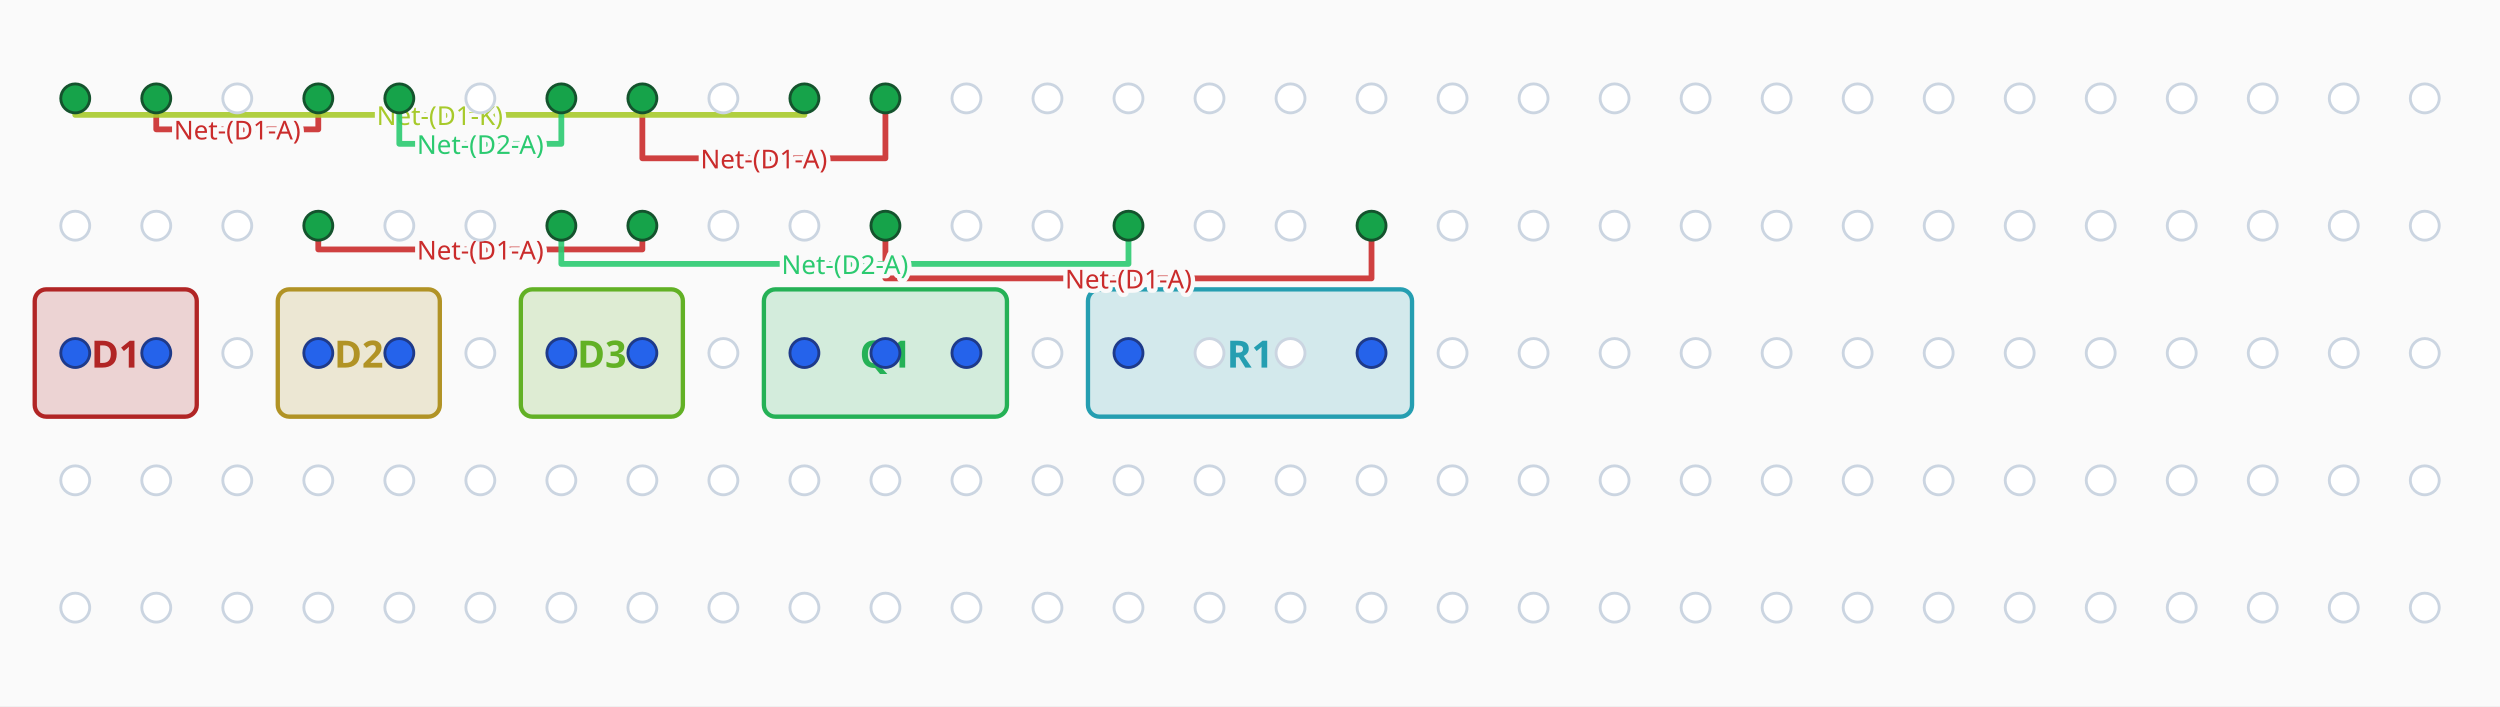
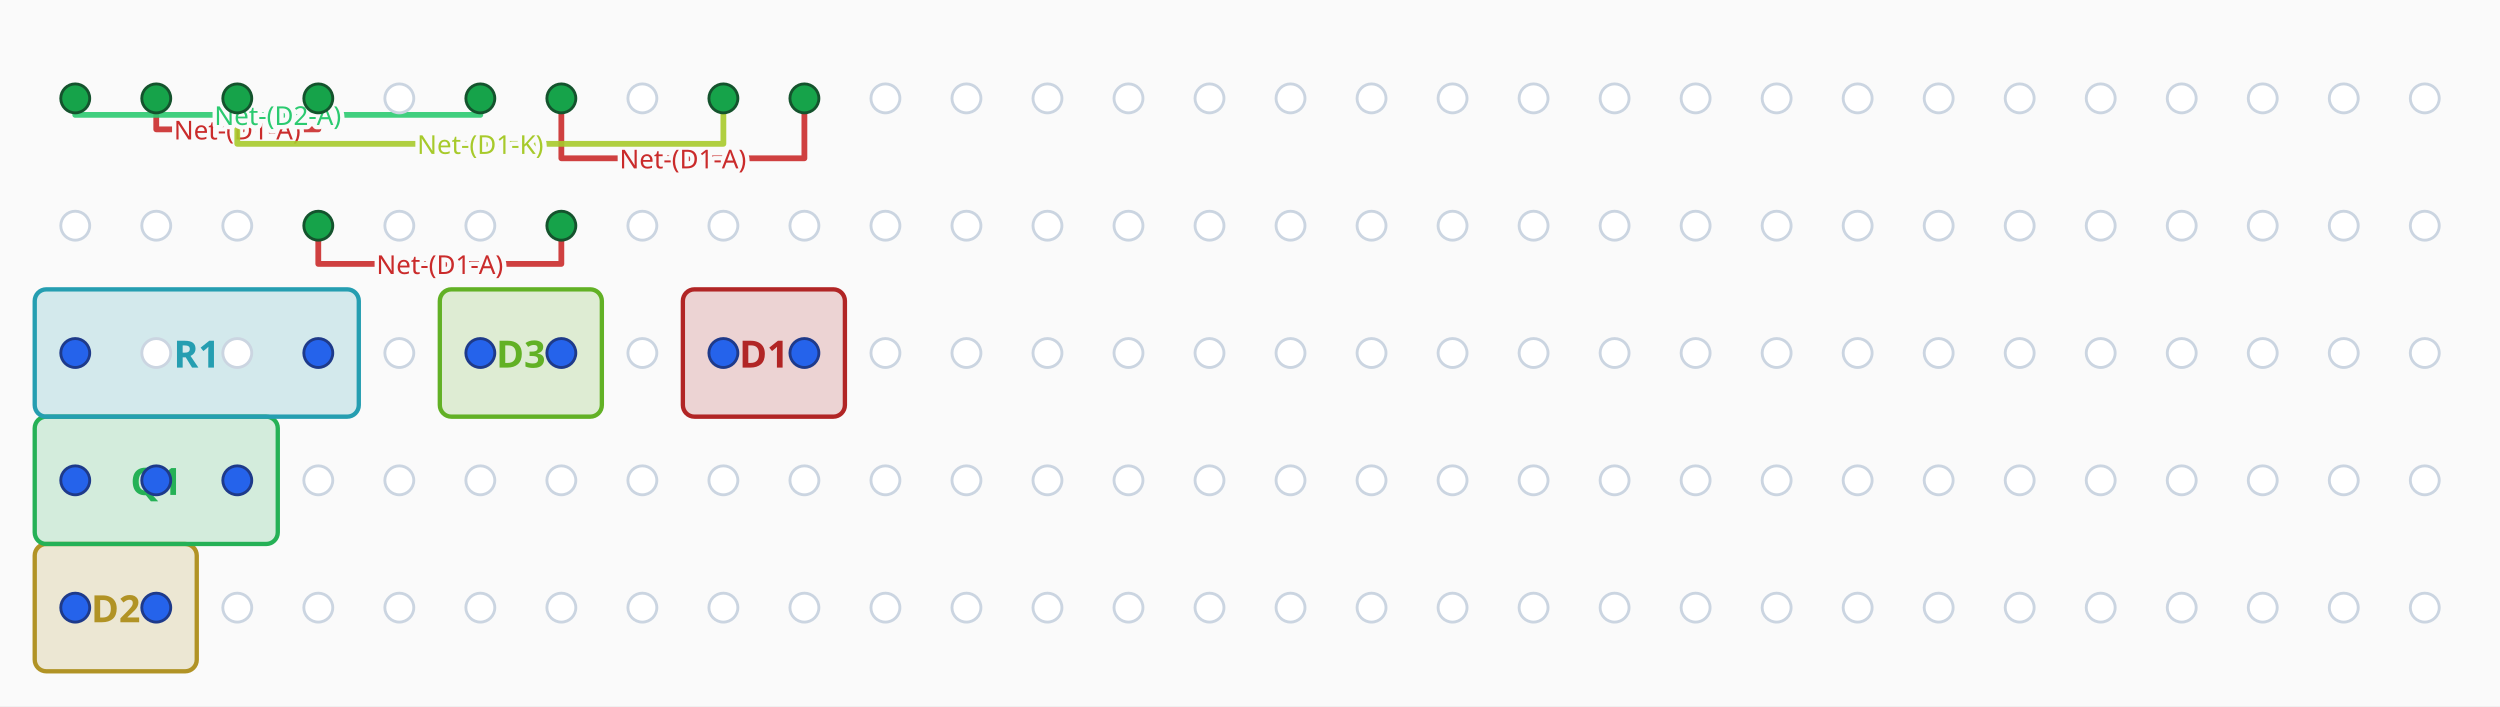
<svg xmlns="http://www.w3.org/2000/svg" viewBox="0 0 864 244" font-family="sans-serif">
  <rect width="100%" height="100%" fill="#fafafa" />
-   <rect x="12.0" y="100.0" width="56.0" height="44.0" rx="4" fill="hsl(0,65%,42%)" fill-opacity="0.18" stroke="hsl(0,65%,42%)" stroke-width="1.5" />
-   <text x="40.0" y="122.0" font-size="13" font-weight="bold" fill="hsl(0,65%,42%)" text-anchor="middle" dominant-baseline="central">D1</text>
-   <rect x="96.0" y="100.0" width="56.0" height="44.0" rx="4" fill="hsl(47,65%,42%)" fill-opacity="0.18" stroke="hsl(47,65%,42%)" stroke-width="1.5" />
-   <text x="124.0" y="122.0" font-size="13" font-weight="bold" fill="hsl(47,65%,42%)" text-anchor="middle" dominant-baseline="central">D2</text>
-   <rect x="180.0" y="100.0" width="56.0" height="44.0" rx="4" fill="hsl(94,65%,42%)" fill-opacity="0.18" stroke="hsl(94,65%,42%)" stroke-width="1.5" />
-   <text x="208.0" y="122.0" font-size="13" font-weight="bold" fill="hsl(94,65%,42%)" text-anchor="middle" dominant-baseline="central">D3</text>
-   <rect x="264.0" y="100.0" width="84.0" height="44.0" rx="4" fill="hsl(141,65%,42%)" fill-opacity="0.18" stroke="hsl(141,65%,42%)" stroke-width="1.5" />
-   <text x="306.0" y="122.0" font-size="13" font-weight="bold" fill="hsl(141,65%,42%)" text-anchor="middle" dominant-baseline="central">Q1</text>
-   <rect x="376.0" y="100.0" width="112.0" height="44.0" rx="4" fill="hsl(188,65%,42%)" fill-opacity="0.18" stroke="hsl(188,65%,42%)" stroke-width="1.5" />
-   <text x="432.0" y="122.0" font-size="13" font-weight="bold" fill="hsl(188,65%,42%)" text-anchor="middle" dominant-baseline="central">R1</text>
+   <rect x="236.0" y="100.0" width="56.0" height="44.0" rx="4" fill="hsl(0,65%,42%)" fill-opacity="0.18" stroke="hsl(0,65%,42%)" stroke-width="1.5" />
+   <text x="264.0" y="122.0" font-size="13" font-weight="bold" fill="hsl(0,65%,42%)" text-anchor="middle" dominant-baseline="central">D1</text>
+   <rect x="12.0" y="188.0" width="56.0" height="44.0" rx="4" fill="hsl(47,65%,42%)" fill-opacity="0.18" stroke="hsl(47,65%,42%)" stroke-width="1.5" />
+   <text x="40.0" y="210.0" font-size="13" font-weight="bold" fill="hsl(47,65%,42%)" text-anchor="middle" dominant-baseline="central">D2</text>
+   <rect x="152.0" y="100.0" width="56.0" height="44.0" rx="4" fill="hsl(94,65%,42%)" fill-opacity="0.18" stroke="hsl(94,65%,42%)" stroke-width="1.5" />
+   <text x="180.0" y="122.0" font-size="13" font-weight="bold" fill="hsl(94,65%,42%)" text-anchor="middle" dominant-baseline="central">D3</text>
+   <rect x="12.0" y="144.0" width="84.0" height="44.0" rx="4" fill="hsl(141,65%,42%)" fill-opacity="0.18" stroke="hsl(141,65%,42%)" stroke-width="1.5" />
+   <text x="54.0" y="166.0" font-size="13" font-weight="bold" fill="hsl(141,65%,42%)" text-anchor="middle" dominant-baseline="central">Q1</text>
+   <rect x="12.0" y="100.0" width="112.0" height="44.0" rx="4" fill="hsl(188,65%,42%)" fill-opacity="0.18" stroke="hsl(188,65%,42%)" stroke-width="1.5" />
+   <text x="68.0" y="122.0" font-size="13" font-weight="bold" fill="hsl(188,65%,42%)" text-anchor="middle" dominant-baseline="central">R1</text>
  <path d="M 54.0 34.0 L 54.0 44.7 L 110.0 44.7 L 110.0 34.0" fill="none" stroke="hsl(0,65%,48%)" stroke-width="2" stroke-linecap="round" stroke-linejoin="round" opacity="0.9" />
  <text x="82.0" y="44.7" font-size="9" fill="hsl(0,65%,48%)" stroke="#fafafa" stroke-width="3" paint-order="stroke" stroke-linejoin="round" text-anchor="middle" dominant-baseline="central">Net-(D1-A)</text>
-   <path d="M 222.0 34.0 L 222.0 54.7 L 306.0 54.7 L 306.0 34.0" fill="none" stroke="hsl(0,65%,48%)" stroke-width="2" stroke-linecap="round" stroke-linejoin="round" opacity="0.9" />
-   <text x="264.0" y="54.7" font-size="9" fill="hsl(0,65%,48%)" stroke="#fafafa" stroke-width="3" paint-order="stroke" stroke-linejoin="round" text-anchor="middle" dominant-baseline="central">Net-(D1-A)</text>
-   <path d="M 110.0 78.0 L 110.0 86.2 L 222.0 86.2 L 222.0 78.0" fill="none" stroke="hsl(0,65%,48%)" stroke-width="2" stroke-linecap="round" stroke-linejoin="round" opacity="0.9" />
-   <text x="166.0" y="86.2" font-size="9" fill="hsl(0,65%,48%)" stroke="#fafafa" stroke-width="3" paint-order="stroke" stroke-linejoin="round" text-anchor="middle" dominant-baseline="central">Net-(D1-A)</text>
-   <path d="M 306.0 78.0 L 306.0 96.2 L 474.0 96.2 L 474.0 78.0" fill="none" stroke="hsl(0,65%,48%)" stroke-width="2" stroke-linecap="round" stroke-linejoin="round" opacity="0.9" />
-   <text x="390.0" y="96.2" font-size="9" fill="hsl(0,65%,48%)" stroke="#fafafa" stroke-width="3" paint-order="stroke" stroke-linejoin="round" text-anchor="middle" dominant-baseline="central">Net-(D1-A)</text>
-   <path d="M 26.0 34.0 L 26.0 39.7 L 278.0 39.7 L 278.0 34.0" fill="none" stroke="hsl(73,65%,48%)" stroke-width="2" stroke-linecap="round" stroke-linejoin="round" opacity="0.9" />
-   <text x="152.0" y="39.7" font-size="9" fill="hsl(73,65%,48%)" stroke="#fafafa" stroke-width="3" paint-order="stroke" stroke-linejoin="round" text-anchor="middle" dominant-baseline="central">Net-(D1-K)</text>
-   <path d="M 138.0 34.0 L 138.0 49.7 L 194.0 49.7 L 194.0 34.0" fill="none" stroke="hsl(146,65%,48%)" stroke-width="2" stroke-linecap="round" stroke-linejoin="round" opacity="0.9" />
-   <text x="166.0" y="49.7" font-size="9" fill="hsl(146,65%,48%)" stroke="#fafafa" stroke-width="3" paint-order="stroke" stroke-linejoin="round" text-anchor="middle" dominant-baseline="central">Net-(D2-A)</text>
-   <path d="M 194.0 78.0 L 194.0 91.2 L 390.0 91.2 L 390.0 78.0" fill="none" stroke="hsl(146,65%,48%)" stroke-width="2" stroke-linecap="round" stroke-linejoin="round" opacity="0.9" />
-   <text x="292.0" y="91.2" font-size="9" fill="hsl(146,65%,48%)" stroke="#fafafa" stroke-width="3" paint-order="stroke" stroke-linejoin="round" text-anchor="middle" dominant-baseline="central">Net-(D2-A)</text>
+   <path d="M 110.0 78.0 L 110.0 91.2 L 194.0 91.2 L 194.0 78.0" fill="none" stroke="hsl(0,65%,48%)" stroke-width="2" stroke-linecap="round" stroke-linejoin="round" opacity="0.9" />
+   <text x="152.0" y="91.2" font-size="9" fill="hsl(0,65%,48%)" stroke="#fafafa" stroke-width="3" paint-order="stroke" stroke-linejoin="round" text-anchor="middle" dominant-baseline="central">Net-(D1-A)</text>
+   <path d="M 194.0 34.0 L 194.0 54.7 L 278.0 54.7 L 278.0 34.0" fill="none" stroke="hsl(0,65%,48%)" stroke-width="2" stroke-linecap="round" stroke-linejoin="round" opacity="0.9" />
+   <text x="236.0" y="54.7" font-size="9" fill="hsl(0,65%,48%)" stroke="#fafafa" stroke-width="3" paint-order="stroke" stroke-linejoin="round" text-anchor="middle" dominant-baseline="central">Net-(D1-A)</text>
+   <path d="M 82.0 34.0 L 82.0 49.7 L 250.0 49.7 L 250.0 34.0" fill="none" stroke="hsl(73,65%,48%)" stroke-width="2" stroke-linecap="round" stroke-linejoin="round" opacity="0.9" />
+   <text x="166.0" y="49.7" font-size="9" fill="hsl(73,65%,48%)" stroke="#fafafa" stroke-width="3" paint-order="stroke" stroke-linejoin="round" text-anchor="middle" dominant-baseline="central">Net-(D1-K)</text>
+   <path d="M 26.0 34.0 L 26.0 39.7 L 166.0 39.7 L 166.0 34.0" fill="none" stroke="hsl(146,65%,48%)" stroke-width="2" stroke-linecap="round" stroke-linejoin="round" opacity="0.9" />
+   <text x="96.0" y="39.7" font-size="9" fill="hsl(146,65%,48%)" stroke="#fafafa" stroke-width="3" paint-order="stroke" stroke-linejoin="round" text-anchor="middle" dominant-baseline="central">Net-(D2-A)</text>
  <circle cx="26.0" cy="34.0" r="5" fill="#16a34a" stroke="#14532d" stroke-width="1" />
  <circle cx="54.0" cy="34.0" r="5" fill="#16a34a" stroke="#14532d" stroke-width="1" />
-   <circle cx="82.0" cy="34.0" r="5" fill="#ffffff" stroke="#cbd5e1" stroke-width="1" />
+   <circle cx="82.0" cy="34.0" r="5" fill="#16a34a" stroke="#14532d" stroke-width="1" />
  <circle cx="110.0" cy="34.0" r="5" fill="#16a34a" stroke="#14532d" stroke-width="1" />
-   <circle cx="138.0" cy="34.0" r="5" fill="#16a34a" stroke="#14532d" stroke-width="1" />
-   <circle cx="166.0" cy="34.0" r="5" fill="#ffffff" stroke="#cbd5e1" stroke-width="1" />
+   <circle cx="138.0" cy="34.0" r="5" fill="#ffffff" stroke="#cbd5e1" stroke-width="1" />
+   <circle cx="166.0" cy="34.0" r="5" fill="#16a34a" stroke="#14532d" stroke-width="1" />
  <circle cx="194.0" cy="34.0" r="5" fill="#16a34a" stroke="#14532d" stroke-width="1" />
-   <circle cx="222.0" cy="34.0" r="5" fill="#16a34a" stroke="#14532d" stroke-width="1" />
-   <circle cx="250.0" cy="34.0" r="5" fill="#ffffff" stroke="#cbd5e1" stroke-width="1" />
+   <circle cx="222.0" cy="34.0" r="5" fill="#ffffff" stroke="#cbd5e1" stroke-width="1" />
+   <circle cx="250.0" cy="34.0" r="5" fill="#16a34a" stroke="#14532d" stroke-width="1" />
  <circle cx="278.0" cy="34.0" r="5" fill="#16a34a" stroke="#14532d" stroke-width="1" />
-   <circle cx="306.0" cy="34.0" r="5" fill="#16a34a" stroke="#14532d" stroke-width="1" />
+   <circle cx="306.0" cy="34.0" r="5" fill="#ffffff" stroke="#cbd5e1" stroke-width="1" />
  <circle cx="334.0" cy="34.0" r="5" fill="#ffffff" stroke="#cbd5e1" stroke-width="1" />
  <circle cx="362.0" cy="34.0" r="5" fill="#ffffff" stroke="#cbd5e1" stroke-width="1" />
  <circle cx="390.0" cy="34.0" r="5" fill="#ffffff" stroke="#cbd5e1" stroke-width="1" />
  <circle cx="418.0" cy="34.0" r="5" fill="#ffffff" stroke="#cbd5e1" stroke-width="1" />
  <circle cx="446.0" cy="34.0" r="5" fill="#ffffff" stroke="#cbd5e1" stroke-width="1" />
  <circle cx="474.0" cy="34.0" r="5" fill="#ffffff" stroke="#cbd5e1" stroke-width="1" />
  <circle cx="502.0" cy="34.0" r="5" fill="#ffffff" stroke="#cbd5e1" stroke-width="1" />
  <circle cx="530.0" cy="34.0" r="5" fill="#ffffff" stroke="#cbd5e1" stroke-width="1" />
  <circle cx="558.0" cy="34.0" r="5" fill="#ffffff" stroke="#cbd5e1" stroke-width="1" />
  <circle cx="586.0" cy="34.0" r="5" fill="#ffffff" stroke="#cbd5e1" stroke-width="1" />
  <circle cx="614.0" cy="34.0" r="5" fill="#ffffff" stroke="#cbd5e1" stroke-width="1" />
  <circle cx="642.0" cy="34.0" r="5" fill="#ffffff" stroke="#cbd5e1" stroke-width="1" />
  <circle cx="670.0" cy="34.0" r="5" fill="#ffffff" stroke="#cbd5e1" stroke-width="1" />
  <circle cx="698.0" cy="34.0" r="5" fill="#ffffff" stroke="#cbd5e1" stroke-width="1" />
  <circle cx="726.0" cy="34.0" r="5" fill="#ffffff" stroke="#cbd5e1" stroke-width="1" />
  <circle cx="754.0" cy="34.0" r="5" fill="#ffffff" stroke="#cbd5e1" stroke-width="1" />
  <circle cx="782.0" cy="34.0" r="5" fill="#ffffff" stroke="#cbd5e1" stroke-width="1" />
  <circle cx="810.0" cy="34.0" r="5" fill="#ffffff" stroke="#cbd5e1" stroke-width="1" />
  <circle cx="838.0" cy="34.0" r="5" fill="#ffffff" stroke="#cbd5e1" stroke-width="1" />
  <circle cx="26.0" cy="78.0" r="5" fill="#ffffff" stroke="#cbd5e1" stroke-width="1" />
  <circle cx="54.0" cy="78.0" r="5" fill="#ffffff" stroke="#cbd5e1" stroke-width="1" />
  <circle cx="82.0" cy="78.0" r="5" fill="#ffffff" stroke="#cbd5e1" stroke-width="1" />
  <circle cx="110.0" cy="78.0" r="5" fill="#16a34a" stroke="#14532d" stroke-width="1" />
  <circle cx="138.0" cy="78.0" r="5" fill="#ffffff" stroke="#cbd5e1" stroke-width="1" />
  <circle cx="166.0" cy="78.0" r="5" fill="#ffffff" stroke="#cbd5e1" stroke-width="1" />
  <circle cx="194.0" cy="78.0" r="5" fill="#16a34a" stroke="#14532d" stroke-width="1" />
-   <circle cx="222.0" cy="78.0" r="5" fill="#16a34a" stroke="#14532d" stroke-width="1" />
+   <circle cx="222.0" cy="78.0" r="5" fill="#ffffff" stroke="#cbd5e1" stroke-width="1" />
  <circle cx="250.0" cy="78.0" r="5" fill="#ffffff" stroke="#cbd5e1" stroke-width="1" />
  <circle cx="278.0" cy="78.0" r="5" fill="#ffffff" stroke="#cbd5e1" stroke-width="1" />
-   <circle cx="306.0" cy="78.0" r="5" fill="#16a34a" stroke="#14532d" stroke-width="1" />
+   <circle cx="306.0" cy="78.0" r="5" fill="#ffffff" stroke="#cbd5e1" stroke-width="1" />
  <circle cx="334.0" cy="78.0" r="5" fill="#ffffff" stroke="#cbd5e1" stroke-width="1" />
  <circle cx="362.0" cy="78.0" r="5" fill="#ffffff" stroke="#cbd5e1" stroke-width="1" />
-   <circle cx="390.0" cy="78.0" r="5" fill="#16a34a" stroke="#14532d" stroke-width="1" />
+   <circle cx="390.0" cy="78.0" r="5" fill="#ffffff" stroke="#cbd5e1" stroke-width="1" />
  <circle cx="418.0" cy="78.0" r="5" fill="#ffffff" stroke="#cbd5e1" stroke-width="1" />
  <circle cx="446.0" cy="78.0" r="5" fill="#ffffff" stroke="#cbd5e1" stroke-width="1" />
-   <circle cx="474.0" cy="78.0" r="5" fill="#16a34a" stroke="#14532d" stroke-width="1" />
+   <circle cx="474.0" cy="78.0" r="5" fill="#ffffff" stroke="#cbd5e1" stroke-width="1" />
  <circle cx="502.0" cy="78.0" r="5" fill="#ffffff" stroke="#cbd5e1" stroke-width="1" />
  <circle cx="530.0" cy="78.0" r="5" fill="#ffffff" stroke="#cbd5e1" stroke-width="1" />
  <circle cx="558.0" cy="78.0" r="5" fill="#ffffff" stroke="#cbd5e1" stroke-width="1" />
  <circle cx="586.0" cy="78.0" r="5" fill="#ffffff" stroke="#cbd5e1" stroke-width="1" />
  <circle cx="614.0" cy="78.0" r="5" fill="#ffffff" stroke="#cbd5e1" stroke-width="1" />
  <circle cx="642.0" cy="78.0" r="5" fill="#ffffff" stroke="#cbd5e1" stroke-width="1" />
  <circle cx="670.0" cy="78.0" r="5" fill="#ffffff" stroke="#cbd5e1" stroke-width="1" />
  <circle cx="698.0" cy="78.0" r="5" fill="#ffffff" stroke="#cbd5e1" stroke-width="1" />
  <circle cx="726.0" cy="78.0" r="5" fill="#ffffff" stroke="#cbd5e1" stroke-width="1" />
  <circle cx="754.0" cy="78.0" r="5" fill="#ffffff" stroke="#cbd5e1" stroke-width="1" />
  <circle cx="782.0" cy="78.0" r="5" fill="#ffffff" stroke="#cbd5e1" stroke-width="1" />
  <circle cx="810.0" cy="78.0" r="5" fill="#ffffff" stroke="#cbd5e1" stroke-width="1" />
  <circle cx="838.0" cy="78.0" r="5" fill="#ffffff" stroke="#cbd5e1" stroke-width="1" />
  <circle cx="26.0" cy="122.0" r="5" fill="#2563eb" stroke="#1e3a8a" stroke-width="1" />
-   <circle cx="54.0" cy="122.0" r="5" fill="#2563eb" stroke="#1e3a8a" stroke-width="1" />
+   <circle cx="54.0" cy="122.0" r="5" fill="#ffffff" stroke="#cbd5e1" stroke-width="1" />
  <circle cx="82.0" cy="122.0" r="5" fill="#ffffff" stroke="#cbd5e1" stroke-width="1" />
  <circle cx="110.0" cy="122.0" r="5" fill="#2563eb" stroke="#1e3a8a" stroke-width="1" />
-   <circle cx="138.0" cy="122.0" r="5" fill="#2563eb" stroke="#1e3a8a" stroke-width="1" />
-   <circle cx="166.0" cy="122.0" r="5" fill="#ffffff" stroke="#cbd5e1" stroke-width="1" />
+   <circle cx="138.0" cy="122.0" r="5" fill="#ffffff" stroke="#cbd5e1" stroke-width="1" />
+   <circle cx="166.0" cy="122.0" r="5" fill="#2563eb" stroke="#1e3a8a" stroke-width="1" />
  <circle cx="194.0" cy="122.0" r="5" fill="#2563eb" stroke="#1e3a8a" stroke-width="1" />
-   <circle cx="222.0" cy="122.0" r="5" fill="#2563eb" stroke="#1e3a8a" stroke-width="1" />
-   <circle cx="250.0" cy="122.0" r="5" fill="#ffffff" stroke="#cbd5e1" stroke-width="1" />
+   <circle cx="222.0" cy="122.0" r="5" fill="#ffffff" stroke="#cbd5e1" stroke-width="1" />
+   <circle cx="250.0" cy="122.0" r="5" fill="#2563eb" stroke="#1e3a8a" stroke-width="1" />
  <circle cx="278.0" cy="122.0" r="5" fill="#2563eb" stroke="#1e3a8a" stroke-width="1" />
-   <circle cx="306.0" cy="122.0" r="5" fill="#2563eb" stroke="#1e3a8a" stroke-width="1" />
-   <circle cx="334.0" cy="122.0" r="5" fill="#2563eb" stroke="#1e3a8a" stroke-width="1" />
+   <circle cx="306.0" cy="122.0" r="5" fill="#ffffff" stroke="#cbd5e1" stroke-width="1" />
+   <circle cx="334.0" cy="122.0" r="5" fill="#ffffff" stroke="#cbd5e1" stroke-width="1" />
  <circle cx="362.0" cy="122.0" r="5" fill="#ffffff" stroke="#cbd5e1" stroke-width="1" />
-   <circle cx="390.0" cy="122.0" r="5" fill="#2563eb" stroke="#1e3a8a" stroke-width="1" />
+   <circle cx="390.0" cy="122.0" r="5" fill="#ffffff" stroke="#cbd5e1" stroke-width="1" />
  <circle cx="418.0" cy="122.0" r="5" fill="#ffffff" stroke="#cbd5e1" stroke-width="1" />
  <circle cx="446.0" cy="122.0" r="5" fill="#ffffff" stroke="#cbd5e1" stroke-width="1" />
-   <circle cx="474.0" cy="122.0" r="5" fill="#2563eb" stroke="#1e3a8a" stroke-width="1" />
+   <circle cx="474.0" cy="122.0" r="5" fill="#ffffff" stroke="#cbd5e1" stroke-width="1" />
  <circle cx="502.0" cy="122.0" r="5" fill="#ffffff" stroke="#cbd5e1" stroke-width="1" />
  <circle cx="530.0" cy="122.0" r="5" fill="#ffffff" stroke="#cbd5e1" stroke-width="1" />
  <circle cx="558.0" cy="122.0" r="5" fill="#ffffff" stroke="#cbd5e1" stroke-width="1" />
  <circle cx="586.0" cy="122.0" r="5" fill="#ffffff" stroke="#cbd5e1" stroke-width="1" />
  <circle cx="614.0" cy="122.0" r="5" fill="#ffffff" stroke="#cbd5e1" stroke-width="1" />
  <circle cx="642.0" cy="122.0" r="5" fill="#ffffff" stroke="#cbd5e1" stroke-width="1" />
  <circle cx="670.0" cy="122.0" r="5" fill="#ffffff" stroke="#cbd5e1" stroke-width="1" />
  <circle cx="698.0" cy="122.0" r="5" fill="#ffffff" stroke="#cbd5e1" stroke-width="1" />
  <circle cx="726.0" cy="122.0" r="5" fill="#ffffff" stroke="#cbd5e1" stroke-width="1" />
  <circle cx="754.0" cy="122.0" r="5" fill="#ffffff" stroke="#cbd5e1" stroke-width="1" />
  <circle cx="782.0" cy="122.0" r="5" fill="#ffffff" stroke="#cbd5e1" stroke-width="1" />
  <circle cx="810.0" cy="122.0" r="5" fill="#ffffff" stroke="#cbd5e1" stroke-width="1" />
  <circle cx="838.0" cy="122.0" r="5" fill="#ffffff" stroke="#cbd5e1" stroke-width="1" />
-   <circle cx="26.0" cy="166.0" r="5" fill="#ffffff" stroke="#cbd5e1" stroke-width="1" />
-   <circle cx="54.0" cy="166.0" r="5" fill="#ffffff" stroke="#cbd5e1" stroke-width="1" />
-   <circle cx="82.0" cy="166.0" r="5" fill="#ffffff" stroke="#cbd5e1" stroke-width="1" />
+   <circle cx="26.0" cy="166.0" r="5" fill="#2563eb" stroke="#1e3a8a" stroke-width="1" />
+   <circle cx="54.0" cy="166.0" r="5" fill="#2563eb" stroke="#1e3a8a" stroke-width="1" />
+   <circle cx="82.0" cy="166.0" r="5" fill="#2563eb" stroke="#1e3a8a" stroke-width="1" />
  <circle cx="110.0" cy="166.0" r="5" fill="#ffffff" stroke="#cbd5e1" stroke-width="1" />
  <circle cx="138.0" cy="166.0" r="5" fill="#ffffff" stroke="#cbd5e1" stroke-width="1" />
  <circle cx="166.0" cy="166.0" r="5" fill="#ffffff" stroke="#cbd5e1" stroke-width="1" />
  <circle cx="194.0" cy="166.0" r="5" fill="#ffffff" stroke="#cbd5e1" stroke-width="1" />
  <circle cx="222.0" cy="166.0" r="5" fill="#ffffff" stroke="#cbd5e1" stroke-width="1" />
  <circle cx="250.0" cy="166.0" r="5" fill="#ffffff" stroke="#cbd5e1" stroke-width="1" />
  <circle cx="278.0" cy="166.0" r="5" fill="#ffffff" stroke="#cbd5e1" stroke-width="1" />
  <circle cx="306.0" cy="166.0" r="5" fill="#ffffff" stroke="#cbd5e1" stroke-width="1" />
  <circle cx="334.0" cy="166.0" r="5" fill="#ffffff" stroke="#cbd5e1" stroke-width="1" />
  <circle cx="362.0" cy="166.0" r="5" fill="#ffffff" stroke="#cbd5e1" stroke-width="1" />
  <circle cx="390.0" cy="166.0" r="5" fill="#ffffff" stroke="#cbd5e1" stroke-width="1" />
  <circle cx="418.0" cy="166.0" r="5" fill="#ffffff" stroke="#cbd5e1" stroke-width="1" />
  <circle cx="446.0" cy="166.0" r="5" fill="#ffffff" stroke="#cbd5e1" stroke-width="1" />
  <circle cx="474.0" cy="166.0" r="5" fill="#ffffff" stroke="#cbd5e1" stroke-width="1" />
  <circle cx="502.0" cy="166.0" r="5" fill="#ffffff" stroke="#cbd5e1" stroke-width="1" />
  <circle cx="530.0" cy="166.0" r="5" fill="#ffffff" stroke="#cbd5e1" stroke-width="1" />
  <circle cx="558.0" cy="166.0" r="5" fill="#ffffff" stroke="#cbd5e1" stroke-width="1" />
  <circle cx="586.0" cy="166.0" r="5" fill="#ffffff" stroke="#cbd5e1" stroke-width="1" />
  <circle cx="614.0" cy="166.0" r="5" fill="#ffffff" stroke="#cbd5e1" stroke-width="1" />
  <circle cx="642.0" cy="166.0" r="5" fill="#ffffff" stroke="#cbd5e1" stroke-width="1" />
  <circle cx="670.0" cy="166.0" r="5" fill="#ffffff" stroke="#cbd5e1" stroke-width="1" />
  <circle cx="698.0" cy="166.0" r="5" fill="#ffffff" stroke="#cbd5e1" stroke-width="1" />
  <circle cx="726.0" cy="166.0" r="5" fill="#ffffff" stroke="#cbd5e1" stroke-width="1" />
  <circle cx="754.0" cy="166.0" r="5" fill="#ffffff" stroke="#cbd5e1" stroke-width="1" />
  <circle cx="782.0" cy="166.0" r="5" fill="#ffffff" stroke="#cbd5e1" stroke-width="1" />
  <circle cx="810.0" cy="166.0" r="5" fill="#ffffff" stroke="#cbd5e1" stroke-width="1" />
  <circle cx="838.0" cy="166.0" r="5" fill="#ffffff" stroke="#cbd5e1" stroke-width="1" />
-   <circle cx="26.0" cy="210.0" r="5" fill="#ffffff" stroke="#cbd5e1" stroke-width="1" />
-   <circle cx="54.0" cy="210.0" r="5" fill="#ffffff" stroke="#cbd5e1" stroke-width="1" />
+   <circle cx="26.0" cy="210.0" r="5" fill="#2563eb" stroke="#1e3a8a" stroke-width="1" />
+   <circle cx="54.0" cy="210.0" r="5" fill="#2563eb" stroke="#1e3a8a" stroke-width="1" />
  <circle cx="82.0" cy="210.0" r="5" fill="#ffffff" stroke="#cbd5e1" stroke-width="1" />
  <circle cx="110.0" cy="210.0" r="5" fill="#ffffff" stroke="#cbd5e1" stroke-width="1" />
  <circle cx="138.0" cy="210.0" r="5" fill="#ffffff" stroke="#cbd5e1" stroke-width="1" />
  <circle cx="166.0" cy="210.0" r="5" fill="#ffffff" stroke="#cbd5e1" stroke-width="1" />
  <circle cx="194.0" cy="210.0" r="5" fill="#ffffff" stroke="#cbd5e1" stroke-width="1" />
  <circle cx="222.0" cy="210.0" r="5" fill="#ffffff" stroke="#cbd5e1" stroke-width="1" />
  <circle cx="250.0" cy="210.0" r="5" fill="#ffffff" stroke="#cbd5e1" stroke-width="1" />
  <circle cx="278.0" cy="210.0" r="5" fill="#ffffff" stroke="#cbd5e1" stroke-width="1" />
  <circle cx="306.0" cy="210.0" r="5" fill="#ffffff" stroke="#cbd5e1" stroke-width="1" />
  <circle cx="334.0" cy="210.0" r="5" fill="#ffffff" stroke="#cbd5e1" stroke-width="1" />
  <circle cx="362.0" cy="210.0" r="5" fill="#ffffff" stroke="#cbd5e1" stroke-width="1" />
  <circle cx="390.0" cy="210.0" r="5" fill="#ffffff" stroke="#cbd5e1" stroke-width="1" />
  <circle cx="418.0" cy="210.0" r="5" fill="#ffffff" stroke="#cbd5e1" stroke-width="1" />
  <circle cx="446.0" cy="210.0" r="5" fill="#ffffff" stroke="#cbd5e1" stroke-width="1" />
  <circle cx="474.0" cy="210.0" r="5" fill="#ffffff" stroke="#cbd5e1" stroke-width="1" />
  <circle cx="502.0" cy="210.0" r="5" fill="#ffffff" stroke="#cbd5e1" stroke-width="1" />
  <circle cx="530.0" cy="210.0" r="5" fill="#ffffff" stroke="#cbd5e1" stroke-width="1" />
  <circle cx="558.0" cy="210.0" r="5" fill="#ffffff" stroke="#cbd5e1" stroke-width="1" />
  <circle cx="586.0" cy="210.0" r="5" fill="#ffffff" stroke="#cbd5e1" stroke-width="1" />
  <circle cx="614.0" cy="210.0" r="5" fill="#ffffff" stroke="#cbd5e1" stroke-width="1" />
  <circle cx="642.0" cy="210.0" r="5" fill="#ffffff" stroke="#cbd5e1" stroke-width="1" />
  <circle cx="670.0" cy="210.0" r="5" fill="#ffffff" stroke="#cbd5e1" stroke-width="1" />
  <circle cx="698.0" cy="210.0" r="5" fill="#ffffff" stroke="#cbd5e1" stroke-width="1" />
  <circle cx="726.0" cy="210.0" r="5" fill="#ffffff" stroke="#cbd5e1" stroke-width="1" />
  <circle cx="754.0" cy="210.0" r="5" fill="#ffffff" stroke="#cbd5e1" stroke-width="1" />
  <circle cx="782.0" cy="210.0" r="5" fill="#ffffff" stroke="#cbd5e1" stroke-width="1" />
  <circle cx="810.0" cy="210.0" r="5" fill="#ffffff" stroke="#cbd5e1" stroke-width="1" />
  <circle cx="838.0" cy="210.0" r="5" fill="#ffffff" stroke="#cbd5e1" stroke-width="1" />
</svg>
